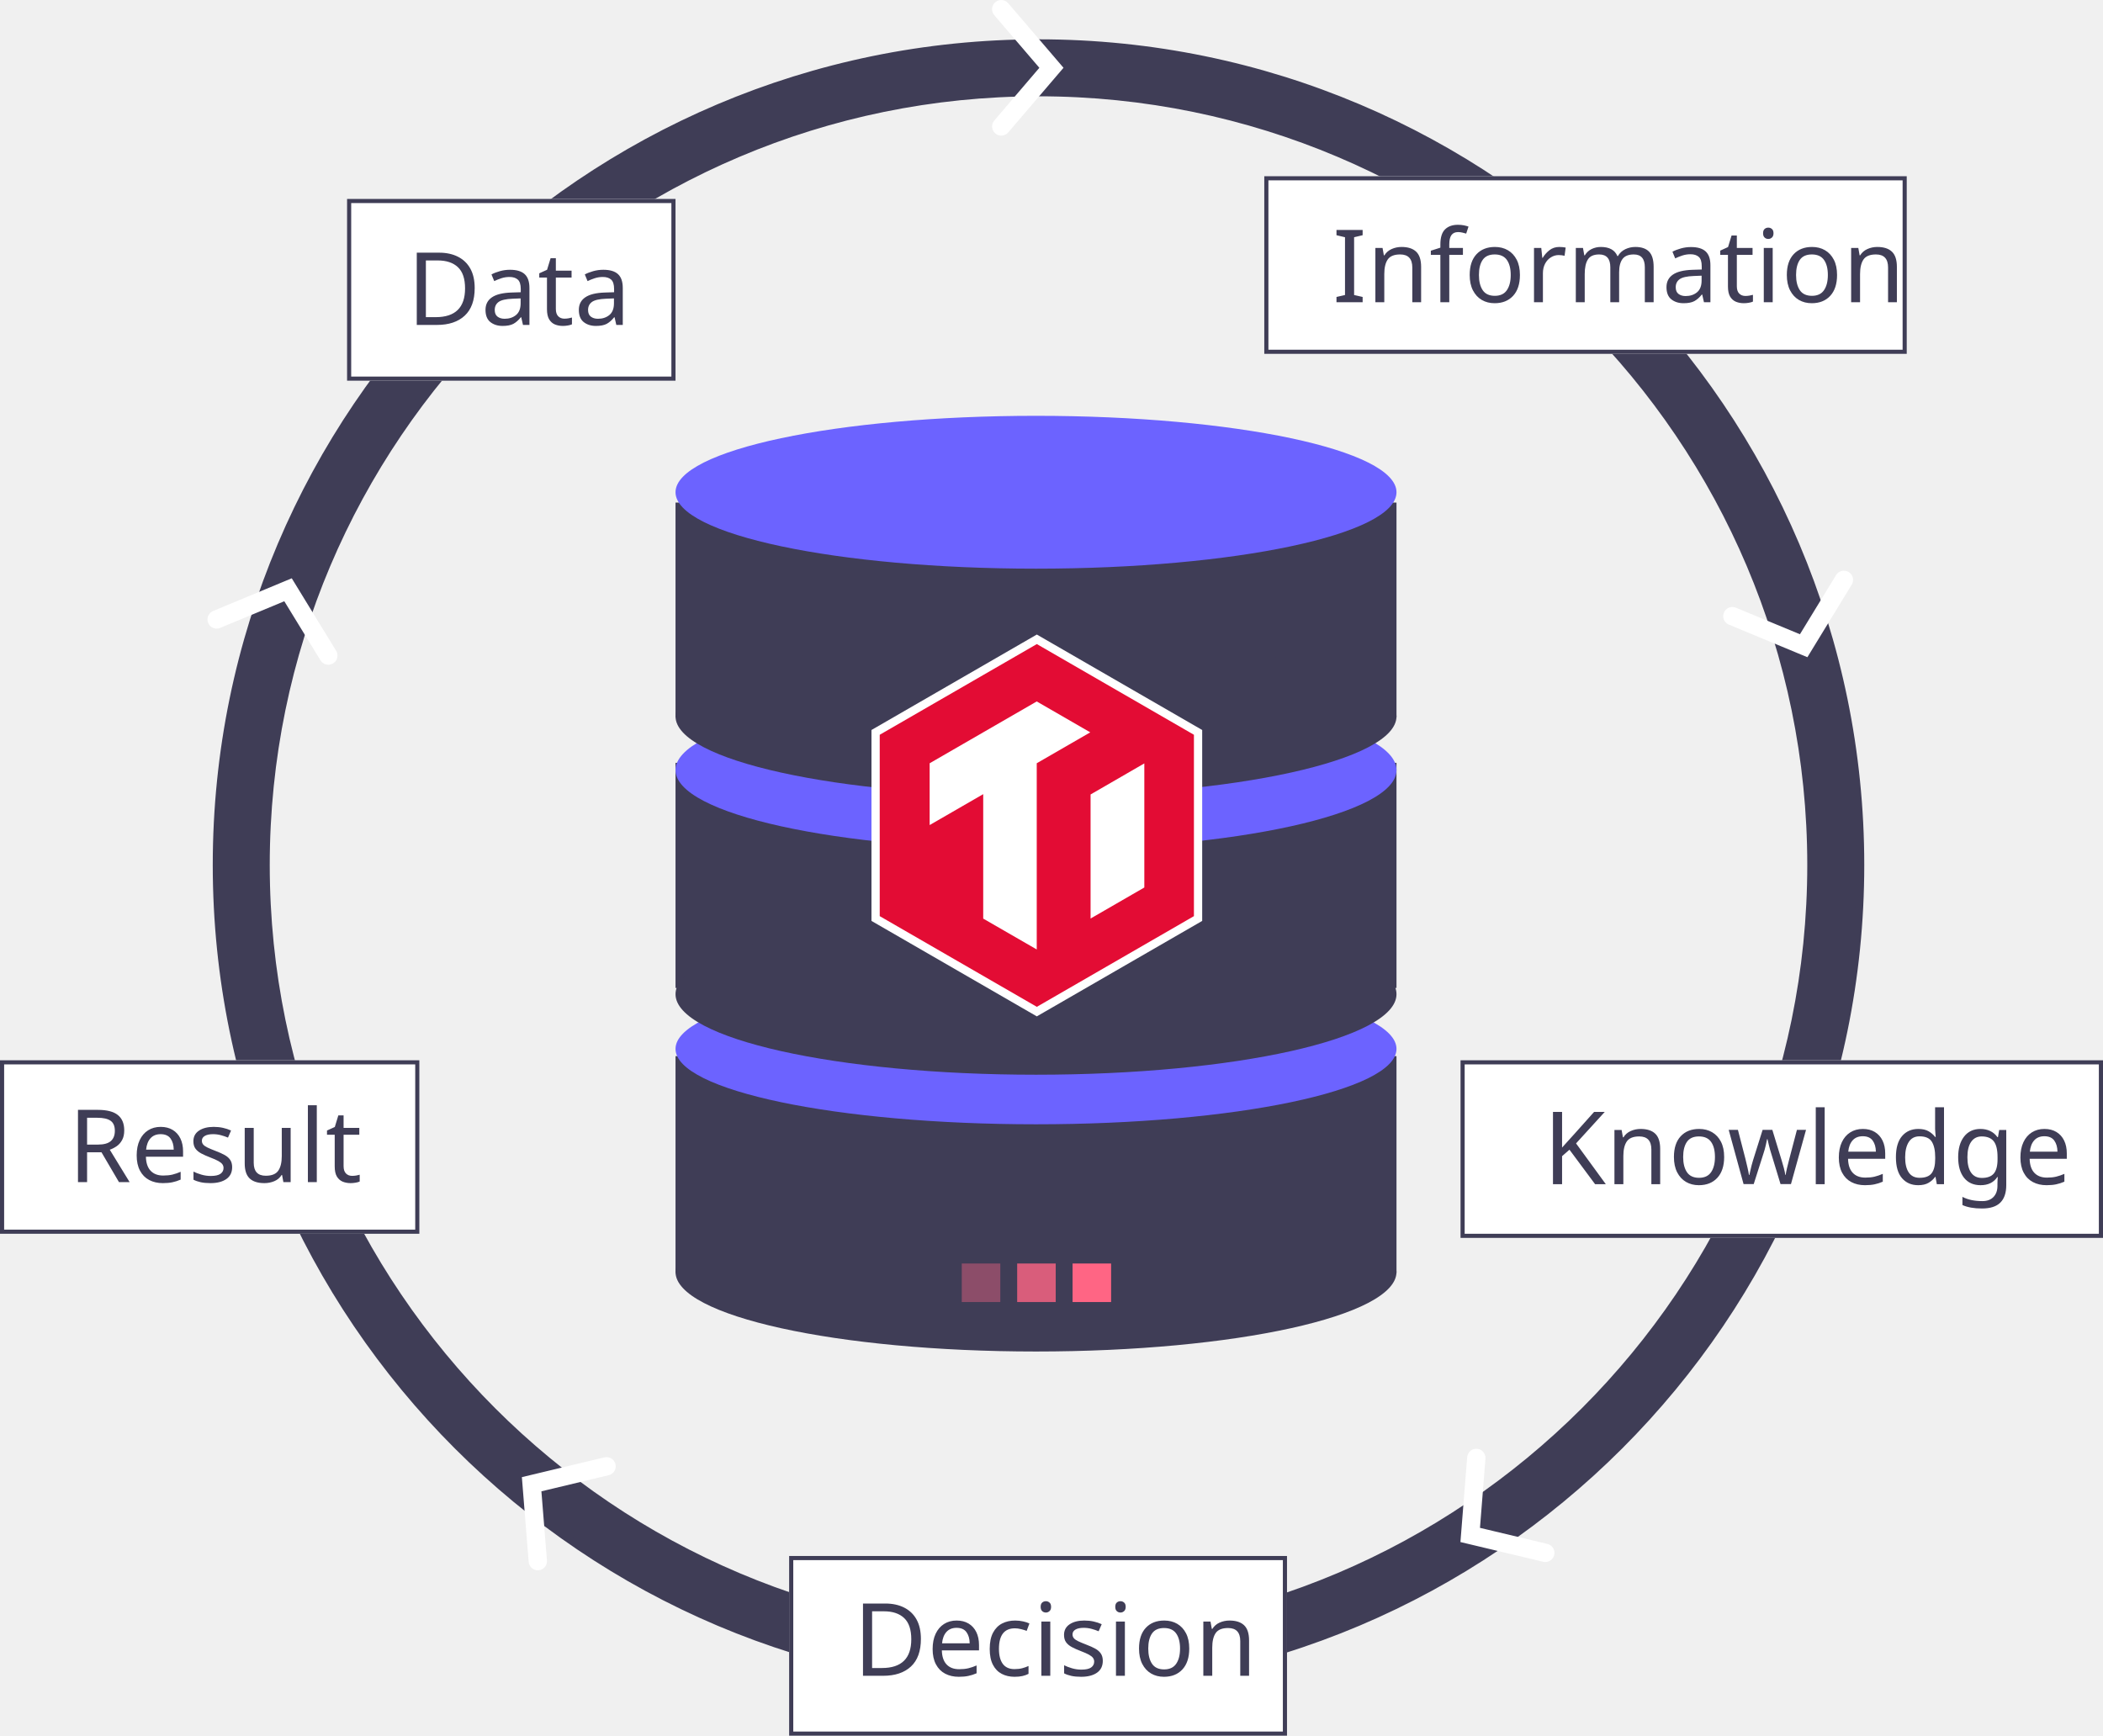
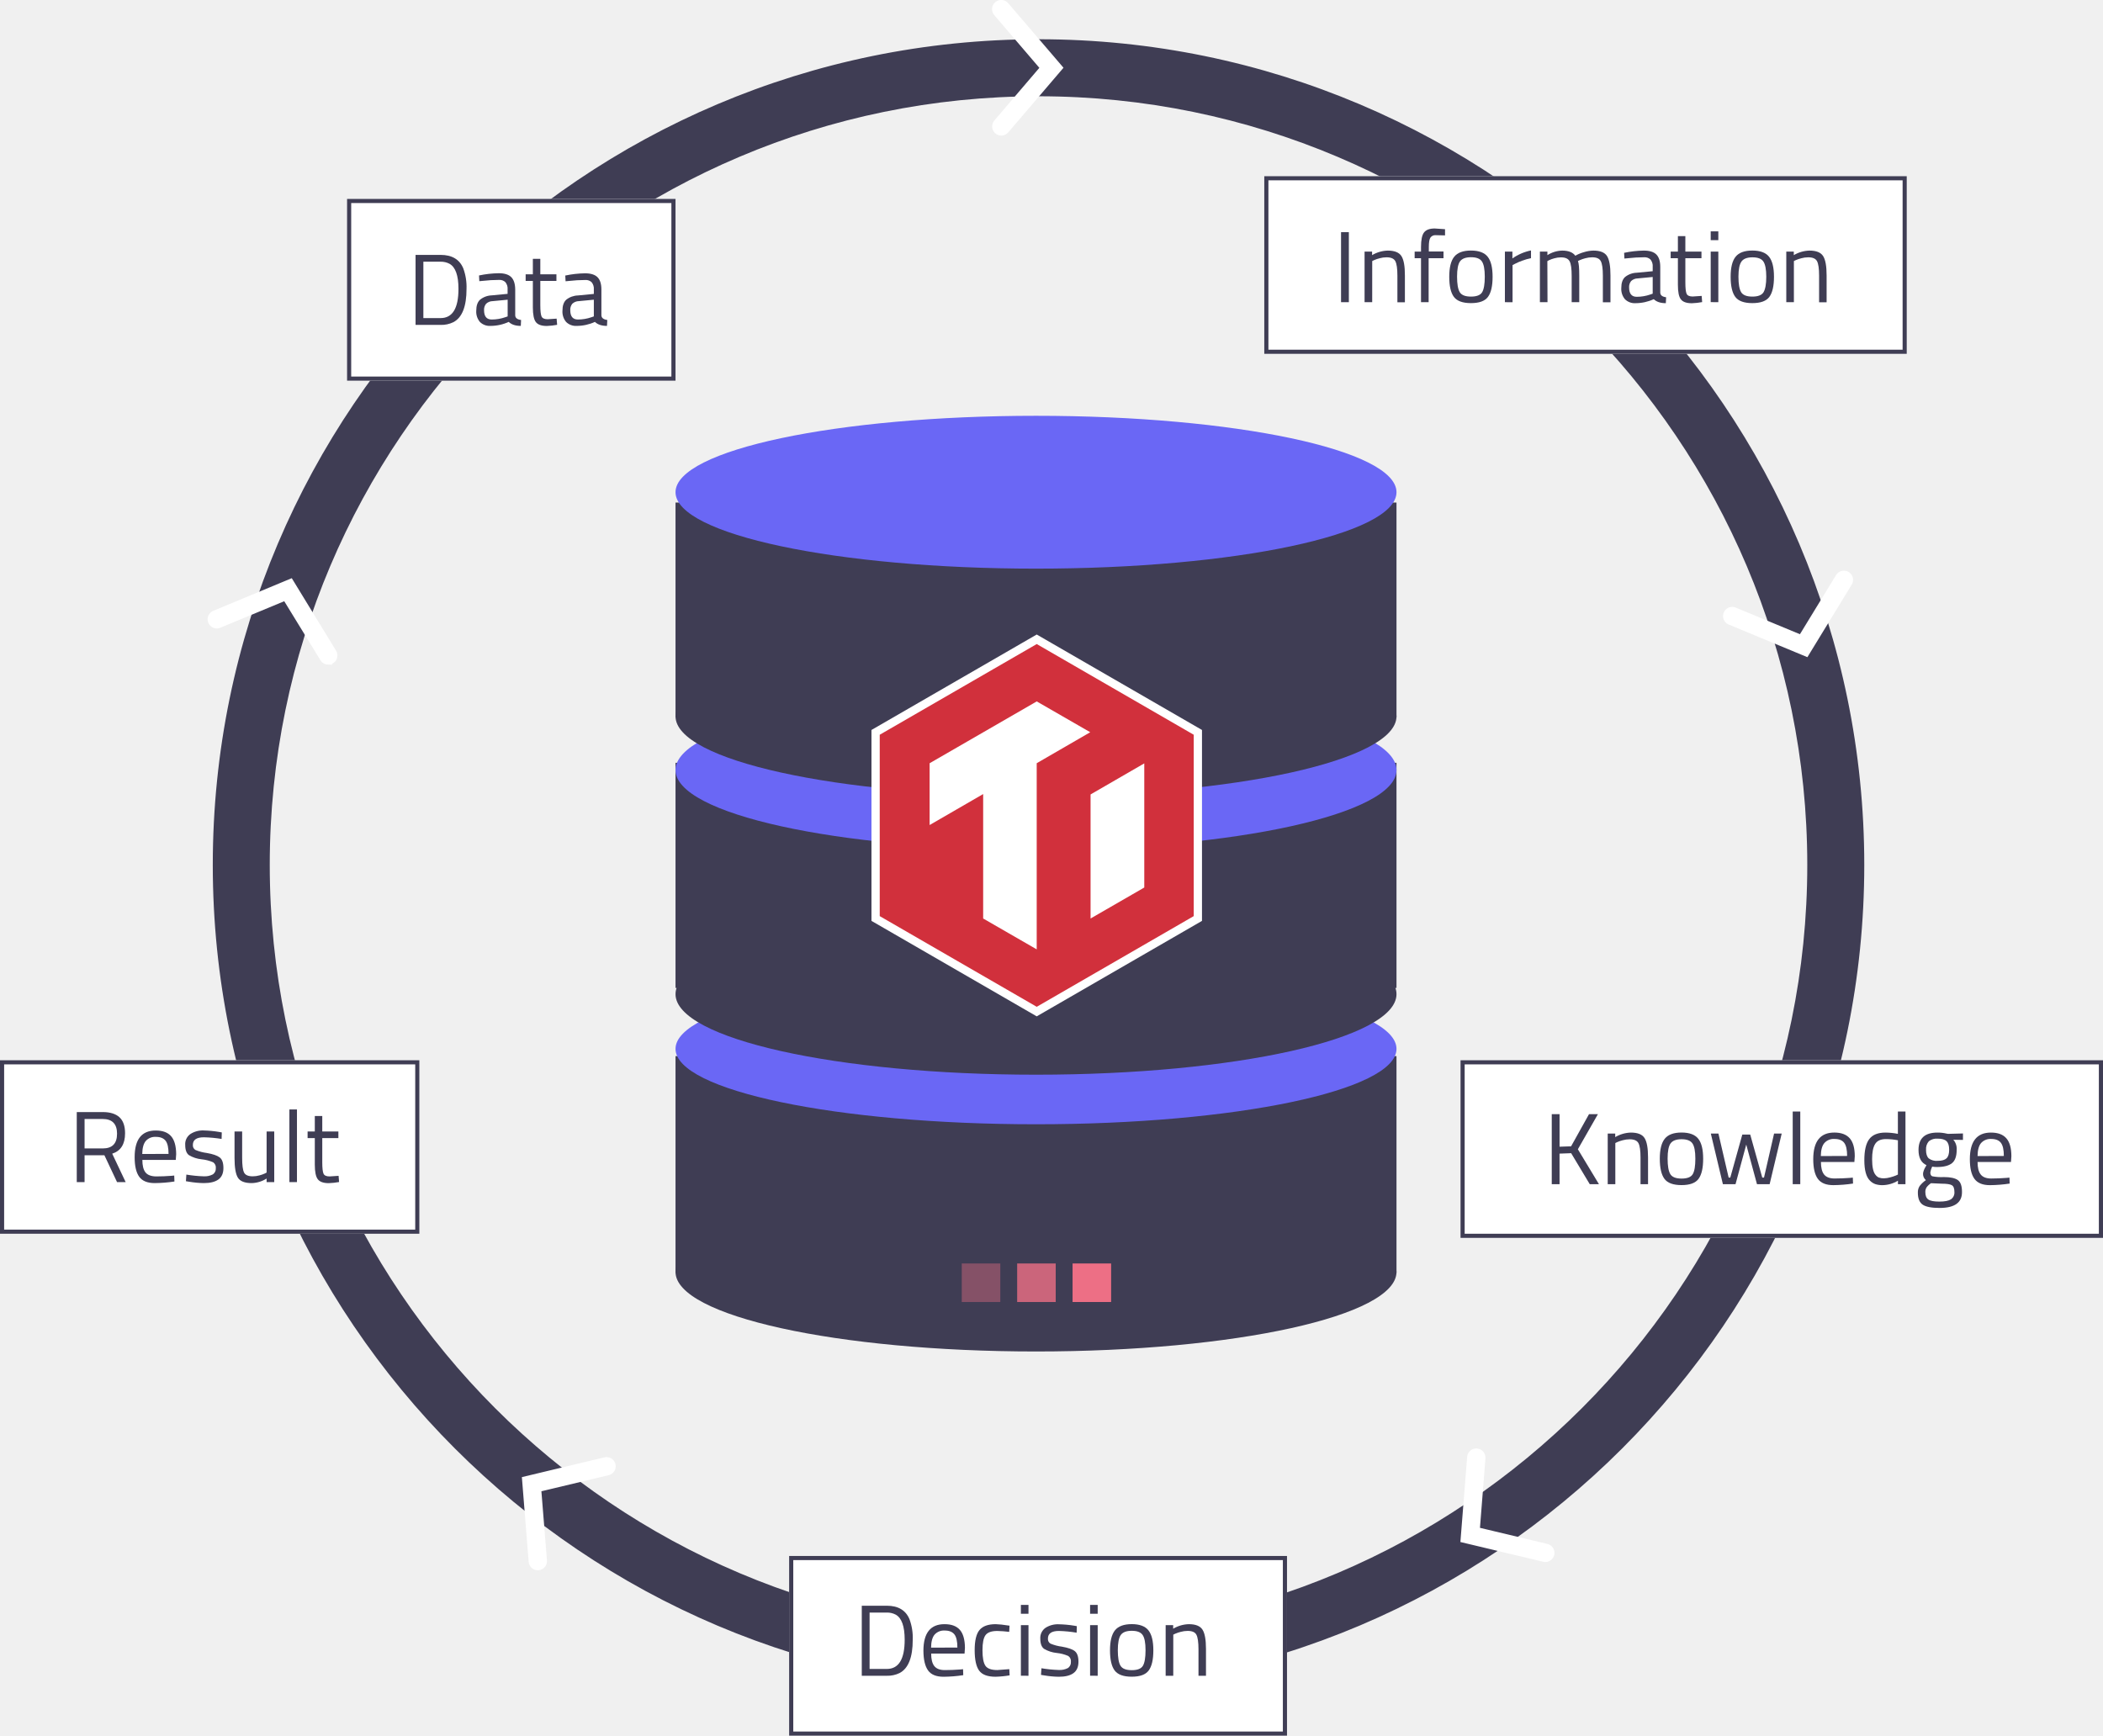
- <svg xmlns="http://www.w3.org/2000/svg" width="1018" height="840.311" viewBox="0 0 1018 840.311">
-   <g id="Group_2379" data-name="Group 2379" transform="translate(-1162.281 -7879.689)">
-     <g id="Group_2355" data-name="Group 2355" transform="translate(1162 7880.691)">
-       <g id="Group_2092" data-name="Group 2092" transform="translate(0 0)">
-         <g id="Group_2059" data-name="Group 2059" transform="translate(101.77 0)">
-           <path id="Path_10107" data-name="Path 10107" d="M2606.849,986.446c-219.307,0-397.723-178.419-397.723-397.729S2387.542,190.99,2606.849,190.99s397.726,178.419,397.726,397.727S2826.159,986.446,2606.849,986.446Zm0-771.866c-206.3,0-374.133,167.838-374.133,374.137s167.838,374.14,374.133,374.14,374.136-167.838,374.136-374.14S2813.148,214.58,2606.849,214.58Z" transform="translate(-2205.628 -170.957)" fill="#3f3d56" stroke="#3f3d56" stroke-width="4" />
-           <path id="Path_10245" data-name="Path 10245" d="M2342.489,247.724a3.436,3.436,0,0,1-2.615-5.672l22.358-26.156-22.394-26.142a3.442,3.442,0,0,1,5.231-4.475l26.217,30.611L2345.1,246.522A3.44,3.44,0,0,1,2342.489,247.724Z" transform="translate(-1959.281 -184.074)" fill="#fff" stroke="#fff" stroke-width="2" />
-           <path id="Path_10246" data-name="Path 10246" d="M2457.322,479.022a3.488,3.488,0,0,1-.8-.1l-39.211-9.35L2420.5,429.4a3.438,3.438,0,1,1,6.854.542l-2.714,34.307,33.487,7.986a3.441,3.441,0,0,1-.8,6.787Z" transform="translate(-1810.782 275.211)" fill="#fff" stroke="#fff" stroke-width="2" />
-           <path id="Path_10247" data-name="Path 10247" d="M2267.111,480.439a3.441,3.441,0,0,1-3.424-3.163l-3.224-40.182,39.194-9.388a3.439,3.439,0,0,1,1.6,6.688l-33.471,8.018,2.754,34.31a3.439,3.439,0,0,1-3.151,3.7C2267.3,480.436,2267.2,480.439,2267.111,480.439Z" transform="translate(-2108.263 277.813)" fill="#fff" stroke="#fff" stroke-width="2" />
-           <g id="Group_2042" data-name="Group 2042" transform="translate(0 280.22)">
-             <path id="Path_10344" data-name="Path 10344" d="M2265.365,320.42a3.428,3.428,0,0,1-2.937-1.642l-17.971-29.351-31.782,13.22a3.439,3.439,0,1,1-2.635-6.352l37.215-15.479,21.037,34.374a3.435,3.435,0,0,1-2.926,5.231Z" transform="translate(-2207.918 -280.815)" fill="#fff" stroke="#fff" stroke-width="2" />
-           </g>
-           <path id="Path_10345" data-name="Path 10345" d="M2500.549,319.092l-37.222-15.439a3.44,3.44,0,1,1,2.636-6.355l31.787,13.185,17.941-29.377a3.442,3.442,0,0,1,5.875,3.589Z" transform="translate(-1727.537 -3.169)" fill="#fff" stroke="#fff" stroke-width="2" />
-         </g>
-         <g id="Group_2060" data-name="Group 2060" transform="translate(168.19 95.629)">
-           <g id="Rectangle_2567" data-name="Rectangle 2567" transform="translate(0.091 -0.32)" fill="#fff" stroke="#3f3d56" stroke-width="2">
-             <rect width="159" height="88" stroke="none" />
-             <rect x="1" y="1" width="157" height="86" fill="none" />
-           </g>
-           <text id="Data" transform="translate(29.091 60.68)" fill="#3f3d56" font-size="49" font-family="Titillium Web">
-             <tspan x="0" y="0">Data</tspan>
-           </text>
-         </g>
-         <g id="Group_2067" data-name="Group 2067" transform="translate(612.431 84.66)">
-           <g id="Rectangle_2567-2" data-name="Rectangle 2567" transform="translate(-0.15 -0.351)" fill="#fff" stroke="#3f3d56" stroke-width="2">
-             <rect width="311" height="86" stroke="none" />
-             <rect x="1" y="1" width="309" height="84" fill="none" />
-           </g>
-           <text id="Information" transform="translate(32.85 60.649)" fill="#3f3d56" font-size="49" font-family="Titillium Web">
-             <tspan x="0" y="0">Information</tspan>
-           </text>
-         </g>
-         <g id="Group_2069" data-name="Group 2069" transform="translate(382.084 751.936)">
-           <g id="Rectangle_2568" data-name="Rectangle 2568" transform="translate(0.197 0.373)" fill="#fff" stroke="#3f3d56" stroke-width="2">
-             <rect width="241" height="87" stroke="none" />
-             <rect x="1" y="1" width="239" height="85" fill="none" />
-           </g>
-           <text id="Decision" transform="translate(31.197 58.373)" fill="#3f3d56" font-size="49" font-family="Titillium Web">
-             <tspan x="0" y="0">Decision</tspan>
-           </text>
-         </g>
-         <g id="Group_2091" data-name="Group 2091" transform="translate(0 512.448)">
-           <g id="Rectangle_2569" data-name="Rectangle 2569" transform="translate(0.281 -0.139)" fill="#fff" stroke="#3f3d56" stroke-width="2">
-             <rect width="203" height="84" stroke="none" />
-             <rect x="1" y="1" width="201" height="82" fill="none" />
-           </g>
-           <text id="Result" transform="translate(33.281 58.861)" fill="#3f3d56" font-size="49" font-family="Titillium Web">
-             <tspan x="0" y="0">Result</tspan>
-           </text>
-         </g>
-         <g id="Group_2088" data-name="Group 2088" transform="translate(327.241 199.833)">
-           <g id="Group_2072" data-name="Group 2072" transform="translate(0 0)">
-             <g id="Group_2070" data-name="Group 2070" transform="translate(0)">
-               <g id="Group_1275" data-name="Group 1275">
-                 <rect id="Rectangle_2036" data-name="Rectangle 2036" width="349" height="105" transform="translate(0.04 310.476)" fill="#3f3d56" />
-                 <ellipse id="Ellipse_223" data-name="Ellipse 223" cx="174.5" cy="36.5" rx="174.5" ry="36.5" transform="translate(0.04 270.476)" fill="#6c63ff" />
-                 <ellipse id="Ellipse_224" data-name="Ellipse 224" cx="174.5" cy="38.5" rx="174.5" ry="38.5" transform="translate(0.04 376.476)" fill="#3f3d56" />
-                 <rect id="Rectangle_2036-2" data-name="Rectangle 2036" width="349" height="109" transform="translate(0.04 168.476)" fill="#3f3d56" />
-                 <ellipse id="Ellipse_223-2" data-name="Ellipse 223" cx="174.5" cy="38.5" rx="174.5" ry="38.5" transform="translate(0.04 133.476)" fill="#6c63ff" />
-                 <ellipse id="Ellipse_224-2" data-name="Ellipse 224" cx="174.5" cy="39" rx="174.5" ry="39" transform="translate(0.04 241.476)" fill="#3f3d56" />
-                 <rect id="Rectangle_2036-3" data-name="Rectangle 2036" width="349" height="104" transform="translate(0.04 42.476)" fill="#3f3d56" />
-                 <ellipse id="Ellipse_223-3" data-name="Ellipse 223" cx="174.5" cy="37" rx="174.5" ry="37" transform="translate(0.04 0.476)" fill="#6c63ff" />
-                 <ellipse id="Ellipse_224-3" data-name="Ellipse 224" cx="174.5" cy="38.5" rx="174.5" ry="38.5" transform="translate(0.04 107.476)" fill="#3f3d56" />
+ <svg xmlns="http://www.w3.org/2000/svg" viewBox="0 0 1018 840.3">
+   <defs>
+     <style>.cls-1,.cls-6{fill:#3f3d54;}.cls-1,.cls-4{stroke:#3f3d54;}.cls-1,.cls-12{stroke-width:4px;}.cls-11,.cls-2,.cls-3{fill:#fff;}.cls-11,.cls-12,.cls-2{stroke:#fff;}.cls-2,.cls-4{stroke-width:2px;}.cls-4{fill:none;}.cls-10,.cls-5,.cls-8{isolation:isolate;}.cls-7{fill:#6a67f5;}.cls-10,.cls-8,.cls-9{fill:#ed6f85;}.cls-8{opacity:0.8;}.cls-10{opacity:0.4;}.cls-11{stroke-width:0.5px;}.cls-12{fill:#d1303c;}</style>
+   </defs>
+   <g id="Layer_2" data-name="Layer 2">
+     <g id="Layer_1-2" data-name="Layer 1">
+       <g id="Group_2379" data-name="Group 2379">
+         <g id="Group_2355" data-name="Group 2355">
+           <g id="Group_2092" data-name="Group 2092">
+             <g id="Group_2059" data-name="Group 2059">
+               <path id="Path_10107" data-name="Path 10107" class="cls-1" d="M502.71,816.48C283.4,816.48,105,638.06,105,418.75S283.4,21,502.71,21,900.44,199.44,900.44,418.75,722,816.48,502.71,816.48Zm0-771.87c-206.3,0-374.13,167.84-374.13,374.14S296.42,792.89,502.71,792.89,876.85,625.05,876.85,418.75,709,44.61,502.71,44.61Z" />
+               <path id="Path_10245" data-name="Path 10245" class="cls-2" d="M484.7,64.64A3.43,3.43,0,0,1,482.08,59l22.36-26.16L482.05,6.67a3.44,3.44,0,0,1,5.23-4.48L513.49,32.8,487.31,63.44A3.46,3.46,0,0,1,484.7,64.64Z" />
+               <path id="Path_10246" data-name="Path 10246" class="cls-2" d="M748,755.22a3.08,3.08,0,0,1-.8-.1L708,745.77l3.19-40.17a3.44,3.44,0,1,1,6.86.45s0,.06,0,.09l-2.71,34.31,33.48,8a3.44,3.44,0,0,1-.8,6.79Z" />
+               <path id="Path_10247" data-name="Path 10247" class="cls-2" d="M260.34,759.24a3.45,3.45,0,0,1-3.43-3.16l-3.22-40.18,39.19-9.39a3.44,3.44,0,0,1,1.6,6.69l-33.47,8,2.76,34.31a3.44,3.44,0,0,1-3.15,3.7A1.32,1.32,0,0,1,260.34,759.24Z" />
+               <g id="Group_2042" data-name="Group 2042">
+                 <path id="Path_10344" data-name="Path 10344" class="cls-2" d="M158.94,320.81a3.42,3.42,0,0,1-2.94-1.64l-18-29.35L106.25,303a3.44,3.44,0,0,1-2.76-6.3l.12-.05,37.22-15.48,21,34.37a3.43,3.43,0,0,1-2.92,5.23Z" />
              </g>
-               <g id="Group_1276" data-name="Group 1276" transform="translate(138.604 142.089)">
-                 <rect id="Rectangle_2037" data-name="Rectangle 2037" width="18.656" height="18.656" transform="translate(26.819)" fill="#ff6584" opacity="0.8" />
-                 <rect id="Rectangle_2038" data-name="Rectangle 2038" width="18.656" height="18.656" transform="translate(53.636)" fill="#ff6584" />
-                 <rect id="Rectangle_2039" data-name="Rectangle 2039" width="18.656" height="18.656" fill="#ff6584" opacity="0.4" />
+               <path id="Path_10345" data-name="Path 10345" class="cls-2" d="M874.5,316.91l-37.22-15.44a3.44,3.44,0,1,1,2.64-6.35h0L871.7,308.3l17.94-29.37a3.44,3.44,0,1,1,5.88,3.58Z" />
+             </g>
+             <g id="Group_2060" data-name="Group 2060">
+               <g id="Rectangle_2567" data-name="Rectangle 2567">
+                 <rect class="cls-3" x="168" y="96.3" width="159" height="88" />
+                 <rect class="cls-4" x="169" y="97.3" width="157" height="86" />
              </g>
-               <g id="Group_1278" data-name="Group 1278" transform="translate(138.604 410.873)">
-                 <rect id="Rectangle_2037-2" data-name="Rectangle 2037" width="18.656" height="18.656" transform="translate(26.819 0)" fill="#ff6584" opacity="0.8" />
-                 <rect id="Rectangle_2038-2" data-name="Rectangle 2038" width="18.656" height="18.656" transform="translate(53.636 0)" fill="#ff6584" />
-                 <rect id="Rectangle_2039-2" data-name="Rectangle 2039" width="18.656" height="18.656" transform="translate(0 0)" fill="#ff6584" opacity="0.4" />
+               <g id="Data" class="cls-5">
+                 <g class="cls-5">
+                   <path class="cls-6" d="M213.27,157.3H201.16V123.4h12.11q8.28,0,11,6.55a26,26,0,0,1,1.56,9.91q0,12.79-6.37,16.12A13.24,13.24,0,0,1,213.27,157.3Zm8.66-17.44q0-9.77-4.35-12.16a8.83,8.83,0,0,0-4.31-1h-8.33V154h8.33Q221.93,154,221.93,139.86Z" />
+                   <path class="cls-6" d="M249.4,140.19v12.56c.09,1.21,1,1.93,2.84,2.16l-.14,2.87q-3.87,0-5.84-1.94a21.23,21.23,0,0,1-8.8,1.94,6.69,6.69,0,0,1-5.15-1.91,7.72,7.72,0,0,1-1.77-5.47c0-2.39.61-4.15,1.81-5.28A9.48,9.48,0,0,1,238,143l7.71-.74v-2.11a4.87,4.87,0,0,0-1.08-3.56,4,4,0,0,0-2.94-1.08,71.93,71.93,0,0,0-8.14.48l-1.53.14-.14-2.77a49.2,49.2,0,0,1,9.56-1.08q4.17,0,6.05,1.9T249.4,140.19Zm-15.08,10q0,4.5,3.71,4.5a20,20,0,0,0,6.58-1.12l1.13-.39V145.1l-7.25.69a4.69,4.69,0,0,0-3.18,1.27A4.47,4.47,0,0,0,234.32,150.19Z" />
+                   <path class="cls-6" d="M269.35,136h-7.8V147.7q0,4.22.61,5.53c.41.88,1.39,1.32,2.93,1.32l4.36-.29.24,3a33.85,33.85,0,0,1-5,.55q-3.84,0-5.29-1.87t-1.46-7.1V136h-3.49V132.8h3.49v-7.49h3.61v7.49h7.8Z" />
+                   <path class="cls-6" d="M291.12,140.19v12.56q.15,1.81,2.85,2.16l-.14,2.87c-2.59,0-4.53-.65-5.84-1.94a21.26,21.26,0,0,1-8.8,1.94,6.69,6.69,0,0,1-5.15-1.91,7.72,7.72,0,0,1-1.77-5.47q0-3.59,1.81-5.28a9.48,9.48,0,0,1,5.68-2.08l7.7-.74v-2.11a4.92,4.92,0,0,0-1.07-3.56,4,4,0,0,0-2.95-1.08,71.89,71.89,0,0,0-8.13.48l-1.53.14-.15-2.77a49.29,49.29,0,0,1,9.56-1.08c2.79,0,4.8.63,6.06,1.9S291.12,137.48,291.12,140.19Zm-15.07,10q0,4.5,3.71,4.5a20,20,0,0,0,6.58-1.12l1.12-.39V145.1l-7.25.69a4.73,4.73,0,0,0-3.18,1.27A4.52,4.52,0,0,0,276.05,150.19Z" />
+                 </g>
              </g>
            </g>
-           </g>
-           <g id="Group_2074" data-name="Group 2074" transform="translate(150.275 170.467)">
-             <g id="Group_2073" data-name="Group 2073">
-               <path id="Path_10350" data-name="Path 10350" d="M4676.051,1746.625l-16.263,9.389v9.386l8.133-4.7v18.9l8.13,4.689h0v-28.282l8.128-4.693Z" transform="translate(-4651.66 -1737.238)" fill="#fff" />
-               <path id="Path_10351" data-name="Path 10351" d="M4767.788,1792.849v18.917l8.13-4.694v-18.9l-.011-.007Z" transform="translate(-4735.271 -1769.395)" fill="#fff" />
-               <path id="Path_10352" data-name="Path 10352" d="M4648.244,1761.523l-24.455-14.118v-28.236l24.455-14.117,24.451,14.117v28.236Zm-23.132-14.881L4648.244,1760l23.13-13.355v-26.708l-23.13-13.355-23.132,13.355Z" transform="translate(-4623.789 -1705.052)" fill="#fff" />
-               <path id="Path_10353" data-name="Path 10353" d="M4648.244,1761.523l-24.455-14.118v-28.236l24.455-14.117,24.451,14.117v28.236Zm-23.132-14.881L4648.244,1760l23.13-13.355v-26.708l-23.13-13.355-23.132,13.355Z" transform="translate(-4623.789 -1705.052)" fill="#fff" stroke="#fff" stroke-width="0.5" />
+             <g id="Group_2067" data-name="Group 2067">
+               <g id="Rectangle_2567-2" data-name="Rectangle 2567-2">
+                 <rect class="cls-3" x="612" y="85.3" width="311" height="86" />
+                 <rect class="cls-4" x="613" y="86.3" width="309" height="84" />
+               </g>
+               <g id="Information" class="cls-5">
+                 <g class="cls-5">
+                   <path class="cls-6" d="M649.16,146.3V112.4h3.78v33.9Z" />
+                   <path class="cls-6" d="M664.24,146.3h-3.69V121.8h3.64v1.72a15.64,15.64,0,0,1,7.58-2.2q4.9,0,6.61,2.64t1.69,9.39v13h-3.63V133.45q0-5.1-1-7c-.67-1.26-2.09-1.88-4.28-1.88a12.73,12.73,0,0,0-3.31.46,16.94,16.94,0,0,0-2.67.9l-.93.45Z" />
+                   <path class="cls-6" d="M691.56,125V146.3h-3.69V125h-3.08V121.8h3.08v-2.2c0-3.46.49-5.83,1.48-7.09s2.7-1.89,5.15-1.89l5,.34,0,3c-1.84-.07-3.35-.1-4.54-.1a2.83,2.83,0,0,0-2.55,1.19c-.51.79-.76,2.31-.76,4.55v2.16h7.11V125Z" />
+                   <path class="cls-6" d="M701.54,134q0-6.72,2.4-9.7c1.6-2,4.31-3,8.11-3s6.5,1,8.09,3,2.38,5.22,2.38,9.7-.75,7.73-2.25,9.75-4.24,3-8.23,3-6.73-1-8.24-3S701.54,138.48,701.54,134Zm3.78-.07q0,5.35,1.3,7.51c.87,1.44,2.68,2.15,5.44,2.15s4.57-.71,5.41-2.13,1.27-3.92,1.27-7.51-.48-6.06-1.42-7.42-2.71-2-5.27-2-4.32.68-5.29,2S705.32,130.36,705.32,133.93Z" />
+                   <path class="cls-6" d="M728.48,146.3V121.8h3.63v3.32a23.8,23.8,0,0,1,9-3.87V125a25.78,25.78,0,0,0-4.3,1.22,27.65,27.65,0,0,0-3.41,1.48l-1.22.63v18Z" />
+                   <path class="cls-6" d="M749.1,146.3h-3.68V121.8h3.63v1.72a13.92,13.92,0,0,1,7.16-2.2q4.54,0,6.36,2.49a17.83,17.83,0,0,1,4.2-1.74,16.52,16.52,0,0,1,4.53-.75q4.91,0,6.6,2.62c1.12,1.75,1.68,4.88,1.68,9.41v13H775.9V133.45q0-5.1-1-7c-.66-1.26-2-1.88-4.17-1.88a12.65,12.65,0,0,0-3.33.46,17.32,17.32,0,0,0-2.65.9l-.91.45c.43,1.09.64,3.47.63,7.16V146.3h-3.67V133.66c0-3.52-.31-5.91-1-7.17s-2-1.89-4.21-1.89a11.58,11.58,0,0,0-3.21.46,15.92,15.92,0,0,0-2.51.9l-.84.45Z" />
+                   <path class="cls-6" d="M803.68,129.19v12.56c.09,1.21,1,1.93,2.84,2.16l-.14,2.87q-3.87,0-5.84-1.94a21.23,21.23,0,0,1-8.8,1.94,6.69,6.69,0,0,1-5.15-1.91,7.72,7.72,0,0,1-1.77-5.47q0-3.59,1.81-5.28a9.48,9.48,0,0,1,5.68-2.08l7.71-.74v-2.11a4.87,4.87,0,0,0-1.08-3.56,4,4,0,0,0-2.94-1.08,71.93,71.93,0,0,0-8.14.48l-1.53.14-.14-2.77a49.19,49.19,0,0,1,9.55-1.08q4.18,0,6.06,1.9T803.68,129.19Zm-15.08,10q0,4.5,3.71,4.5a20,20,0,0,0,6.58-1.12l1.13-.39V134.1l-7.25.69a4.74,4.74,0,0,0-3.19,1.27A4.52,4.52,0,0,0,788.6,139.19Z" />
+                   <path class="cls-6" d="M823.63,125h-7.8V136.7q0,4.22.61,5.53c.41.88,1.38,1.32,2.93,1.32l4.36-.29.23,3a33.58,33.58,0,0,1-5,.55q-3.83,0-5.28-1.87c-1-1.24-1.46-3.61-1.46-7.1V125h-3.5V121.8h3.5v-7.49h3.61v7.49h7.8Z" />
+                   <path class="cls-6" d="M828.1,116.27V112h3.69v4.28Zm0,30V121.8h3.69v24.5Z" />
+                   <path class="cls-6" d="M837.75,134q0-6.72,2.4-9.7c1.6-2,4.31-3,8.11-3s6.5,1,8.09,3,2.38,5.22,2.38,9.7-.75,7.73-2.25,9.75-4.24,3-8.23,3-6.74-1-8.24-3S837.75,138.48,837.75,134Zm3.78-.07q0,5.35,1.3,7.51c.87,1.44,2.68,2.15,5.44,2.15s4.56-.71,5.41-2.13S855,137.54,855,134s-.48-6.06-1.42-7.42-2.71-2-5.27-2-4.32.68-5.29,2S841.53,130.36,841.53,133.93Z" />
+                   <path class="cls-6" d="M868.37,146.3h-3.68V121.8h3.63v1.72a15.67,15.67,0,0,1,7.59-2.2q4.9,0,6.6,2.64t1.7,9.39v13h-3.64V133.45q0-5.1-1-7c-.67-1.26-2.1-1.88-4.28-1.88a12.81,12.81,0,0,0-3.32.46,17.7,17.7,0,0,0-2.67.9l-.93.45Z" />
+                 </g>
+               </g>
+             </g>
+             <g id="Group_2069" data-name="Group 2069">
+               <g id="Rectangle_2568" data-name="Rectangle 2568">
+                 <rect class="cls-3" x="382" y="753.3" width="241" height="87" />
+                 <rect class="cls-4" x="383" y="754.3" width="239" height="85" />
+               </g>
+               <g id="Decision" class="cls-5">
+                 <g class="cls-5">
+                   <path class="cls-6" d="M429.27,811.3H417.16V777.39h12.11q8.28,0,11,6.56a26,26,0,0,1,1.56,9.91q0,12.79-6.37,16.12A13.24,13.24,0,0,1,429.27,811.3Zm8.66-17.44q0-9.76-4.35-12.16a8.83,8.83,0,0,0-4.31-1h-8.33V808h8.33Q437.93,808,437.93,793.86Z" />
+                   <path class="cls-6" d="M464.78,808.26l1.41-.14.09,2.89a67.11,67.11,0,0,1-9.54.77q-5.3,0-7.5-3.07T447,799.19q0-12.9,10.24-12.87,5,0,7.41,2.76t2.45,8.7l-.19,2.77H450.75q0,4.08,1.48,6c1,1.31,2.68,2,5.12,2S462.25,808.45,464.78,808.26Zm-1.34-10.62q0-4.5-1.44-6.37c-1-1.24-2.52-1.87-4.7-1.87a6.06,6.06,0,0,0-4.91,2c-1.09,1.31-1.65,3.4-1.68,6.29Z" />
+                   <path class="cls-6" d="M482,786.32a43.53,43.53,0,0,1,5.5.57l1.18.15-.15,3a57.77,57.77,0,0,0-5.79-.43q-4.15,0-5.66,2c-1,1.33-1.49,3.77-1.49,7.35s.47,6.06,1.4,7.46,2.87,2.11,5.8,2.11l5.79-.43.15,3a47.81,47.81,0,0,1-6.82.67q-5.75,0-7.92-2.94t-2.18-9.91q0-7,2.36-9.8T482,786.32Z" />
+                   <path class="cls-6" d="M494.18,781.27V777h3.68v4.28Zm0,30V786.8h3.68v24.5Z" />
+                   <path class="cls-6" d="M512.6,789.6q-5.33,0-5.33,3.7a2.56,2.56,0,0,0,1.22,2.43,21.18,21.18,0,0,0,5.58,1.48c2.92.51,5,1.22,6.18,2.14s1.8,2.63,1.8,5.14-.8,4.35-2.41,5.53-4,1.76-7.08,1.76a46.14,46.14,0,0,1-7.16-.67l-1.48-.24.21-3.21a61.84,61.84,0,0,0,8.43.84,8.53,8.53,0,0,0,4.34-.91,3.29,3.29,0,0,0,1.49-3,3,3,0,0,0-1.28-2.88,18.76,18.76,0,0,0-5.58-1.45,14.84,14.84,0,0,1-6.13-2q-1.81-1.32-1.82-4.89a5.93,5.93,0,0,1,2.53-5.29,11,11,0,0,1,6.3-1.71,52.12,52.12,0,0,1,7.49.67l1.36.24-.09,3.16A62.62,62.62,0,0,0,512.6,789.6Z" />
+                   <path class="cls-6" d="M527.68,781.27V777h3.68v4.28Zm0,30V786.8h3.68v24.5Z" />
+                   <path class="cls-6" d="M537.32,799q0-6.72,2.4-9.7t8.11-3c3.81,0,6.5,1,8.09,3s2.38,5.22,2.38,9.7-.75,7.73-2.25,9.75-4.24,3-8.23,3-6.73-1-8.24-3S537.32,803.48,537.32,799Zm3.78-.07q0,5.36,1.3,7.51c.87,1.44,2.69,2.15,5.45,2.15s4.56-.71,5.4-2.13,1.27-3.92,1.27-7.51-.47-6.06-1.42-7.42-2.71-2-5.27-2-4.32.68-5.28,2S541.1,795.35,541.1,798.93Z" />
+                   <path class="cls-6" d="M567.94,811.3h-3.68V786.8h3.64v1.72a15.61,15.61,0,0,1,7.58-2.2q4.9,0,6.6,2.64c1.14,1.76,1.7,4.9,1.7,9.39V811.3h-3.63V798.45c0-3.4-.34-5.72-1-7s-2.1-1.87-4.28-1.87a12.87,12.87,0,0,0-3.32.46,17.13,17.13,0,0,0-2.66.9l-.94.45Z" />
+                 </g>
+               </g>
+             </g>
+             <g id="Group_2091" data-name="Group 2091">
+               <g id="Rectangle_2569" data-name="Rectangle 2569">
+                 <rect class="cls-3" y="513.3" width="203" height="84" />
+                 <rect class="cls-4" x="1" y="514.3" width="201" height="82" />
+               </g>
+               <g id="Result" class="cls-5">
+                 <g class="cls-5">
+                   <path class="cls-6" d="M40.94,559.3v13H37.16V538.39H49.7c3.59,0,6.29.84,8.11,2.5s2.73,4.27,2.73,7.79q0,7.85-6.22,9.86l6.51,13.76H56.66l-6.12-13ZM49.75,556q6.91,0,6.91-7.13t-7-7.13H40.94V556Z" />
+                   <path class="cls-6" d="M82.93,569.26l1.41-.14.1,2.89a67.23,67.23,0,0,1-9.55.77q-5.28,0-7.5-3.07t-2.21-9.52q0-12.9,10.24-12.87,5,0,7.41,2.76t2.45,8.7l-.19,2.77H68.91q0,4.08,1.47,6t5.12,2C77.94,569.55,80.41,569.45,82.93,569.26Zm-1.34-10.62q0-4.5-1.43-6.37c-1-1.24-2.53-1.87-4.7-1.87a6,6,0,0,0-4.91,2c-1.09,1.31-1.65,3.4-1.69,6.29Z" />
+                   <path class="cls-6" d="M98.7,550.6q-5.34,0-5.34,3.7a2.57,2.57,0,0,0,1.23,2.43,21.18,21.18,0,0,0,5.58,1.48q4.36.76,6.17,2.14c1.21.91,1.81,2.63,1.81,5.14s-.8,4.35-2.42,5.53-4,1.76-7.08,1.76a46.13,46.13,0,0,1-7.15-.67L90,571.87l.21-3.21a61.72,61.72,0,0,0,8.42.84,8.48,8.48,0,0,0,4.34-.91,3.28,3.28,0,0,0,1.5-3,3.06,3.06,0,0,0-1.28-2.88,18.85,18.85,0,0,0-5.59-1.45,14.84,14.84,0,0,1-6.12-2q-1.81-1.32-1.82-4.89A5.94,5.94,0,0,1,92.2,549a11,11,0,0,1,6.31-1.71A52.12,52.12,0,0,1,106,548l1.36.24-.09,3.16A62.76,62.76,0,0,0,98.7,550.6Z" />
+                   <path class="cls-6" d="M129.06,547.8h3.69v24.5h-3.69v-1.73a14,14,0,0,1-7.25,2.21q-5,0-6.64-2.6t-1.64-9.58V547.8h3.69v12.73c0,3.55.31,5.94.93,7.15s2,1.82,4.21,1.82a12.16,12.16,0,0,0,3.29-.47,15.54,15.54,0,0,0,2.55-.9l.86-.45Z" />
+                   <path class="cls-6" d="M140.09,572.3V537.13h3.66V572.3Z" />
+                   <path class="cls-6" d="M163.8,551H156V562.7c0,2.81.21,4.65.61,5.53s1.39,1.32,2.93,1.32l4.36-.29.24,3a33.85,33.85,0,0,1-5,.55c-2.56,0-4.32-.63-5.29-1.87s-1.46-3.61-1.46-7.1V551H148.9V547.8h3.49v-7.49H156v7.49h7.8Z" />
+                 </g>
+               </g>
+             </g>
+             <g id="Group_2088" data-name="Group 2088">
+               <g id="Group_2072" data-name="Group 2072">
+                 <g id="Group_2070" data-name="Group 2070">
+                   <g id="Group_1275" data-name="Group 1275">
+                     <rect id="Rectangle_2036" data-name="Rectangle 2036" class="cls-6" x="327" y="511.3" width="349" height="105" />
+                     <ellipse id="Ellipse_223" data-name="Ellipse 223" class="cls-7" cx="501.5" cy="507.8" rx="174.5" ry="36.5" />
+                     <ellipse id="Ellipse_224" data-name="Ellipse 224" class="cls-6" cx="501.5" cy="615.8" rx="174.5" ry="38.5" />
+                     <rect id="Rectangle_2036-2" data-name="Rectangle 2036-2" class="cls-6" x="327" y="369.3" width="349" height="109" />
+                     <ellipse id="Ellipse_223-2" data-name="Ellipse 223-2" class="cls-7" cx="501.5" cy="372.8" rx="174.5" ry="38.5" />
+                     <ellipse id="Ellipse_224-2" data-name="Ellipse 224-2" class="cls-6" cx="501.5" cy="481.3" rx="174.5" ry="39" />
+                     <rect id="Rectangle_2036-3" data-name="Rectangle 2036-3" class="cls-6" x="327" y="243.3" width="349" height="104" />
+                     <ellipse id="Ellipse_223-3" data-name="Ellipse 223-3" class="cls-7" cx="501.5" cy="238.3" rx="174.5" ry="37" />
+                     <ellipse id="Ellipse_224-3" data-name="Ellipse 224-3" class="cls-6" cx="501.5" cy="346.8" rx="174.5" ry="38.5" />
+                   </g>
+                   <g id="Group_1276" data-name="Group 1276">
+                     <rect id="Rectangle_2037" data-name="Rectangle 2037" class="cls-8" x="492.38" y="342.91" width="18.66" height="18.66" />
+                     <rect id="Rectangle_2038" data-name="Rectangle 2038" class="cls-9" x="519.2" y="342.91" width="18.66" height="18.66" />
+                     <rect id="Rectangle_2039" data-name="Rectangle 2039" class="cls-10" x="465.56" y="342.91" width="18.66" height="18.66" />
+                   </g>
+                   <g id="Group_1278" data-name="Group 1278">
+                     <rect id="Rectangle_2037-2" data-name="Rectangle 2037-2" class="cls-8" x="492.38" y="611.69" width="18.66" height="18.66" />
+                     <rect id="Rectangle_2038-2" data-name="Rectangle 2038-2" class="cls-9" x="519.2" y="611.69" width="18.66" height="18.66" />
+                     <rect id="Rectangle_2039-2" data-name="Rectangle 2039-2" class="cls-10" x="465.56" y="611.69" width="18.66" height="18.66" />
+                   </g>
+                 </g>
+               </g>
+               <g id="Group_2074" data-name="Group 2074">
+                 <g id="Group_2073" data-name="Group 2073">
+                   <path id="Path_10350" data-name="Path 10350" class="cls-3" d="M501.63,380.68l-16.27,9.38v9.39l8.14-4.7v18.9l8.13,4.69h0V390.06l8.12-4.7Z" />
+                   <path id="Path_10351" data-name="Path 10351" class="cls-3" d="M509.75,394.74v18.92l8.13-4.69v-18.9h0Z" />
+                   <path id="Path_10352" data-name="Path 10352" class="cls-3" d="M501.69,427.76l-24.46-14.12V385.41l24.46-14.12,24.45,14.12v28.23Zm-23.13-14.88,23.13,13.36,23.13-13.36V386.17l-23.13-13.35-23.13,13.35Z" />
+                   <path id="Path_10353" data-name="Path 10353" class="cls-11" d="M501.69,427.76l-24.46-14.12V385.41l24.46-14.12,24.45,14.12v28.23Zm-23.13-14.88,23.13,13.36,23.13-13.36V386.17l-23.13-13.35-23.13,13.35Z" />
+                 </g>
+               </g>
+             </g>
+             <g id="Group_2112" data-name="Group 2112">
+               <g id="Rectangle_2567-3" data-name="Rectangle 2567-3">
+                 <rect class="cls-3" x="707" y="513.3" width="311" height="86" />
+                 <rect class="cls-4" x="708" y="514.3" width="309" height="84" />
+               </g>
+               <g id="Knowledge" class="cls-5">
+                 <g class="cls-5">
+                   <path class="cls-6" d="M754.94,573.3h-3.78V539.4h3.78v15.76l5.58-.19,8.68-15.57h4.31l-9.71,17L774,573.3h-4.45l-9-15-5.63.21Z" />
+                   <path class="cls-6" d="M781.93,573.3h-3.68V548.8h3.63v1.72a15.67,15.67,0,0,1,7.59-2.2q4.9,0,6.6,2.64t1.7,9.39V573.3h-3.64V560.45q0-5.1-1-7c-.67-1.26-2.1-1.88-4.28-1.88a12.81,12.81,0,0,0-3.32.46,18.91,18.91,0,0,0-2.67.9l-.93.46Z" />
+                   <path class="cls-6" d="M803.46,561q0-6.72,2.41-9.7c1.6-2,4.31-3,8.11-3s6.5,1,8.09,3,2.38,5.22,2.38,9.7-.75,7.73-2.25,9.75-4.24,3-8.23,3-6.74-1-8.24-3S803.46,565.48,803.46,561Zm3.78-.07c0,3.57.44,6.08,1.31,7.51s2.68,2.15,5.44,2.15,4.56-.7,5.41-2.12,1.27-3.93,1.27-7.52-.48-6.06-1.43-7.41-2.7-2-5.26-2-4.32.68-5.29,2S807.24,557.36,807.24,560.93Z" />
+                   <path class="cls-6" d="M828.16,548.8h3.68l4.95,21.32h.79l5.82-20.84h3.83l5.83,20.84h.84l4.88-21.32h3.69l-5.84,24.5H850.5l-5.19-19.17-5.19,19.17H834Z" />
+                   <path class="cls-6" d="M867.8,573.3V538.13h3.66V573.3Z" />
+                   <path class="cls-6" d="M895.48,570.26l1.42-.14L897,573a67.23,67.23,0,0,1-9.55.77q-5.28,0-7.5-3.07t-2.21-9.52q0-12.9,10.24-12.87,4.95,0,7.41,2.76c1.63,1.85,2.45,4.74,2.45,8.7l-.19,2.78H881.46q0,4.07,1.47,6c1,1.3,2.69,2,5.12,2S893,570.45,895.48,570.26Zm-1.34-10.62q0-4.5-1.43-6.37t-4.7-1.86a6,6,0,0,0-4.91,2q-1.64,1.95-1.69,6.28Z" />
+                   <path class="cls-6" d="M922.38,538.13V573.3h-3.64v-1.68a14.93,14.93,0,0,1-7.44,2.16,11.16,11.16,0,0,1-3.44-.48,6.76,6.76,0,0,1-2.73-1.77q-2.65-2.65-2.66-9.78t2.38-10.27q2.39-3.16,7.86-3.16a31.82,31.82,0,0,1,6,.62V538.13Zm-12.74,32a6.28,6.28,0,0,0,2.27.34A12.2,12.2,0,0,0,915,570a21.18,21.18,0,0,0,2.72-.89l1-.46v-16.6a30.14,30.14,0,0,0-5.81-.58q-3.73,0-5.21,2.37t-1.47,7.37q0,5.7,1.72,7.66A4.15,4.15,0,0,0,909.64,570.16Z" />
+                   <path class="cls-6" d="M938.93,584.81q-5.88,0-8.22-1.59c-1.55-1.07-2.33-3-2.33-5.81a5.48,5.48,0,0,1,.89-3.25,13.81,13.81,0,0,1,3-2.82,3.82,3.82,0,0,1-1.37-3.38,8.45,8.45,0,0,1,1.22-3.08l.43-.79q-3.87-1.77-3.85-7.4,0-8.37,9.17-8.37a18.7,18.7,0,0,1,4.35.48l.74.14,7.25-.19v3.13l-4.66-.09a6.67,6.67,0,0,1,1.62,4.9q0,4.62-2.28,6.45T937.71,565a13.78,13.78,0,0,1-2.41-.19,10.38,10.38,0,0,0-.89,2.78q0,1.5.93,1.89a22.79,22.79,0,0,0,5.64.38q4.69,0,6.76,1.46c1.37,1,2,2.89,2,5.74Q949.82,584.8,938.93,584.81ZM932,577.13c0,1.73.48,2.93,1.45,3.6s2.74,1,5.33,1,4.45-.36,5.59-1.08a3.93,3.93,0,0,0,1.7-3.6c0-1.68-.41-2.77-1.24-3.25s-2.42-.73-4.79-.73l-5.29-.24a8.33,8.33,0,0,0-2.19,2.06A4.17,4.17,0,0,0,932,577.13Zm.33-20.44c0,1.93.44,3.31,1.31,4.12A6.19,6.19,0,0,0,938,562c2,0,3.41-.41,4.26-1.22s1.27-2.19,1.27-4.14-.42-3.33-1.27-4.15-2.27-1.23-4.26-1.23a6.09,6.09,0,0,0-4.29,1.25A5.58,5.58,0,0,0,932.35,556.69Z" />
+                   <path class="cls-6" d="M971.3,570.26l1.42-.14.09,2.89a67.22,67.22,0,0,1-9.54.77q-5.29,0-7.51-3.07t-2.21-9.52q0-12.9,10.24-12.87,5,0,7.41,2.76c1.63,1.85,2.45,4.74,2.45,8.7l-.19,2.78H957.28q0,4.07,1.48,6c1,1.3,2.68,2,5.12,2S968.78,570.45,971.3,570.26ZM970,559.64c0-3-.47-5.12-1.43-6.37s-2.53-1.86-4.7-1.86a6.06,6.06,0,0,0-4.91,2q-1.63,1.95-1.68,6.28Z" />
+                 </g>
+               </g>
+             </g>
+             <g id="Group_2113" data-name="Group 2113">
+               <path id="Path_10363" data-name="Path 10363" class="cls-12" d="M423.85,354.56v90.12l78,45.06,78-45.06V354.56l-78-45.06Z" />
+               <path id="Path_10364" data-name="Path 10364" class="cls-3" d="M501.85,339.58,450,369.51v29.92l25.92-15v60.25l25.92,14.94h0V369.5l25.91-15Z" />
+               <path id="Path_10365" data-name="Path 10365" class="cls-3" d="M527.91,384.62v60.06l26-15V369.58Z" />
            </g>
          </g>
-         </g>
-         <g id="Group_2112" data-name="Group 2112" transform="translate(707.495 512.448)">
-           <g id="Rectangle_2567-3" data-name="Rectangle 2567" transform="translate(-0.214 -0.138)" fill="#fff" stroke="#3f3d56" stroke-width="2">
-             <rect width="311" height="86" stroke="none" />
-             <rect x="1" y="1" width="309" height="84" fill="none" />
-           </g>
-           <text id="Knowledge" transform="translate(39.786 59.862)" fill="#3f3d56" font-size="49" font-family="Titillium Web">
-             <tspan x="0" y="0">Knowledge</tspan>
-           </text>
-         </g>
-         <g id="Group_2113" data-name="Group 2113" transform="translate(424.132 308.509)">
-           <path id="Path_10363" data-name="Path 10363" d="M3522.783,1918.571v90.121l78.047,45.061,78.047-45.061v-90.121l-78.047-45.061Z" transform="translate(-3522.783 -1873.51)" fill="#e30c34" stroke="#fff" stroke-width="4" />
-           <path id="Path_10364" data-name="Path 10364" d="M3610.825,1915.141l-51.835,29.927v29.921l25.926-14.968v60.252l25.912,14.94h0V1945.06l25.91-14.959Z" transform="translate(-3532.824 -1885.056)" fill="#fff" />
-           <path id="Path_10365" data-name="Path 10365" d="M3666.78,1971.686v60.063l26.02-15.021v-60.078Z" transform="translate(-3562.719 -1896.568)" fill="#fff" />
        </g>
      </g>
    </g>
  </g>
</svg>
